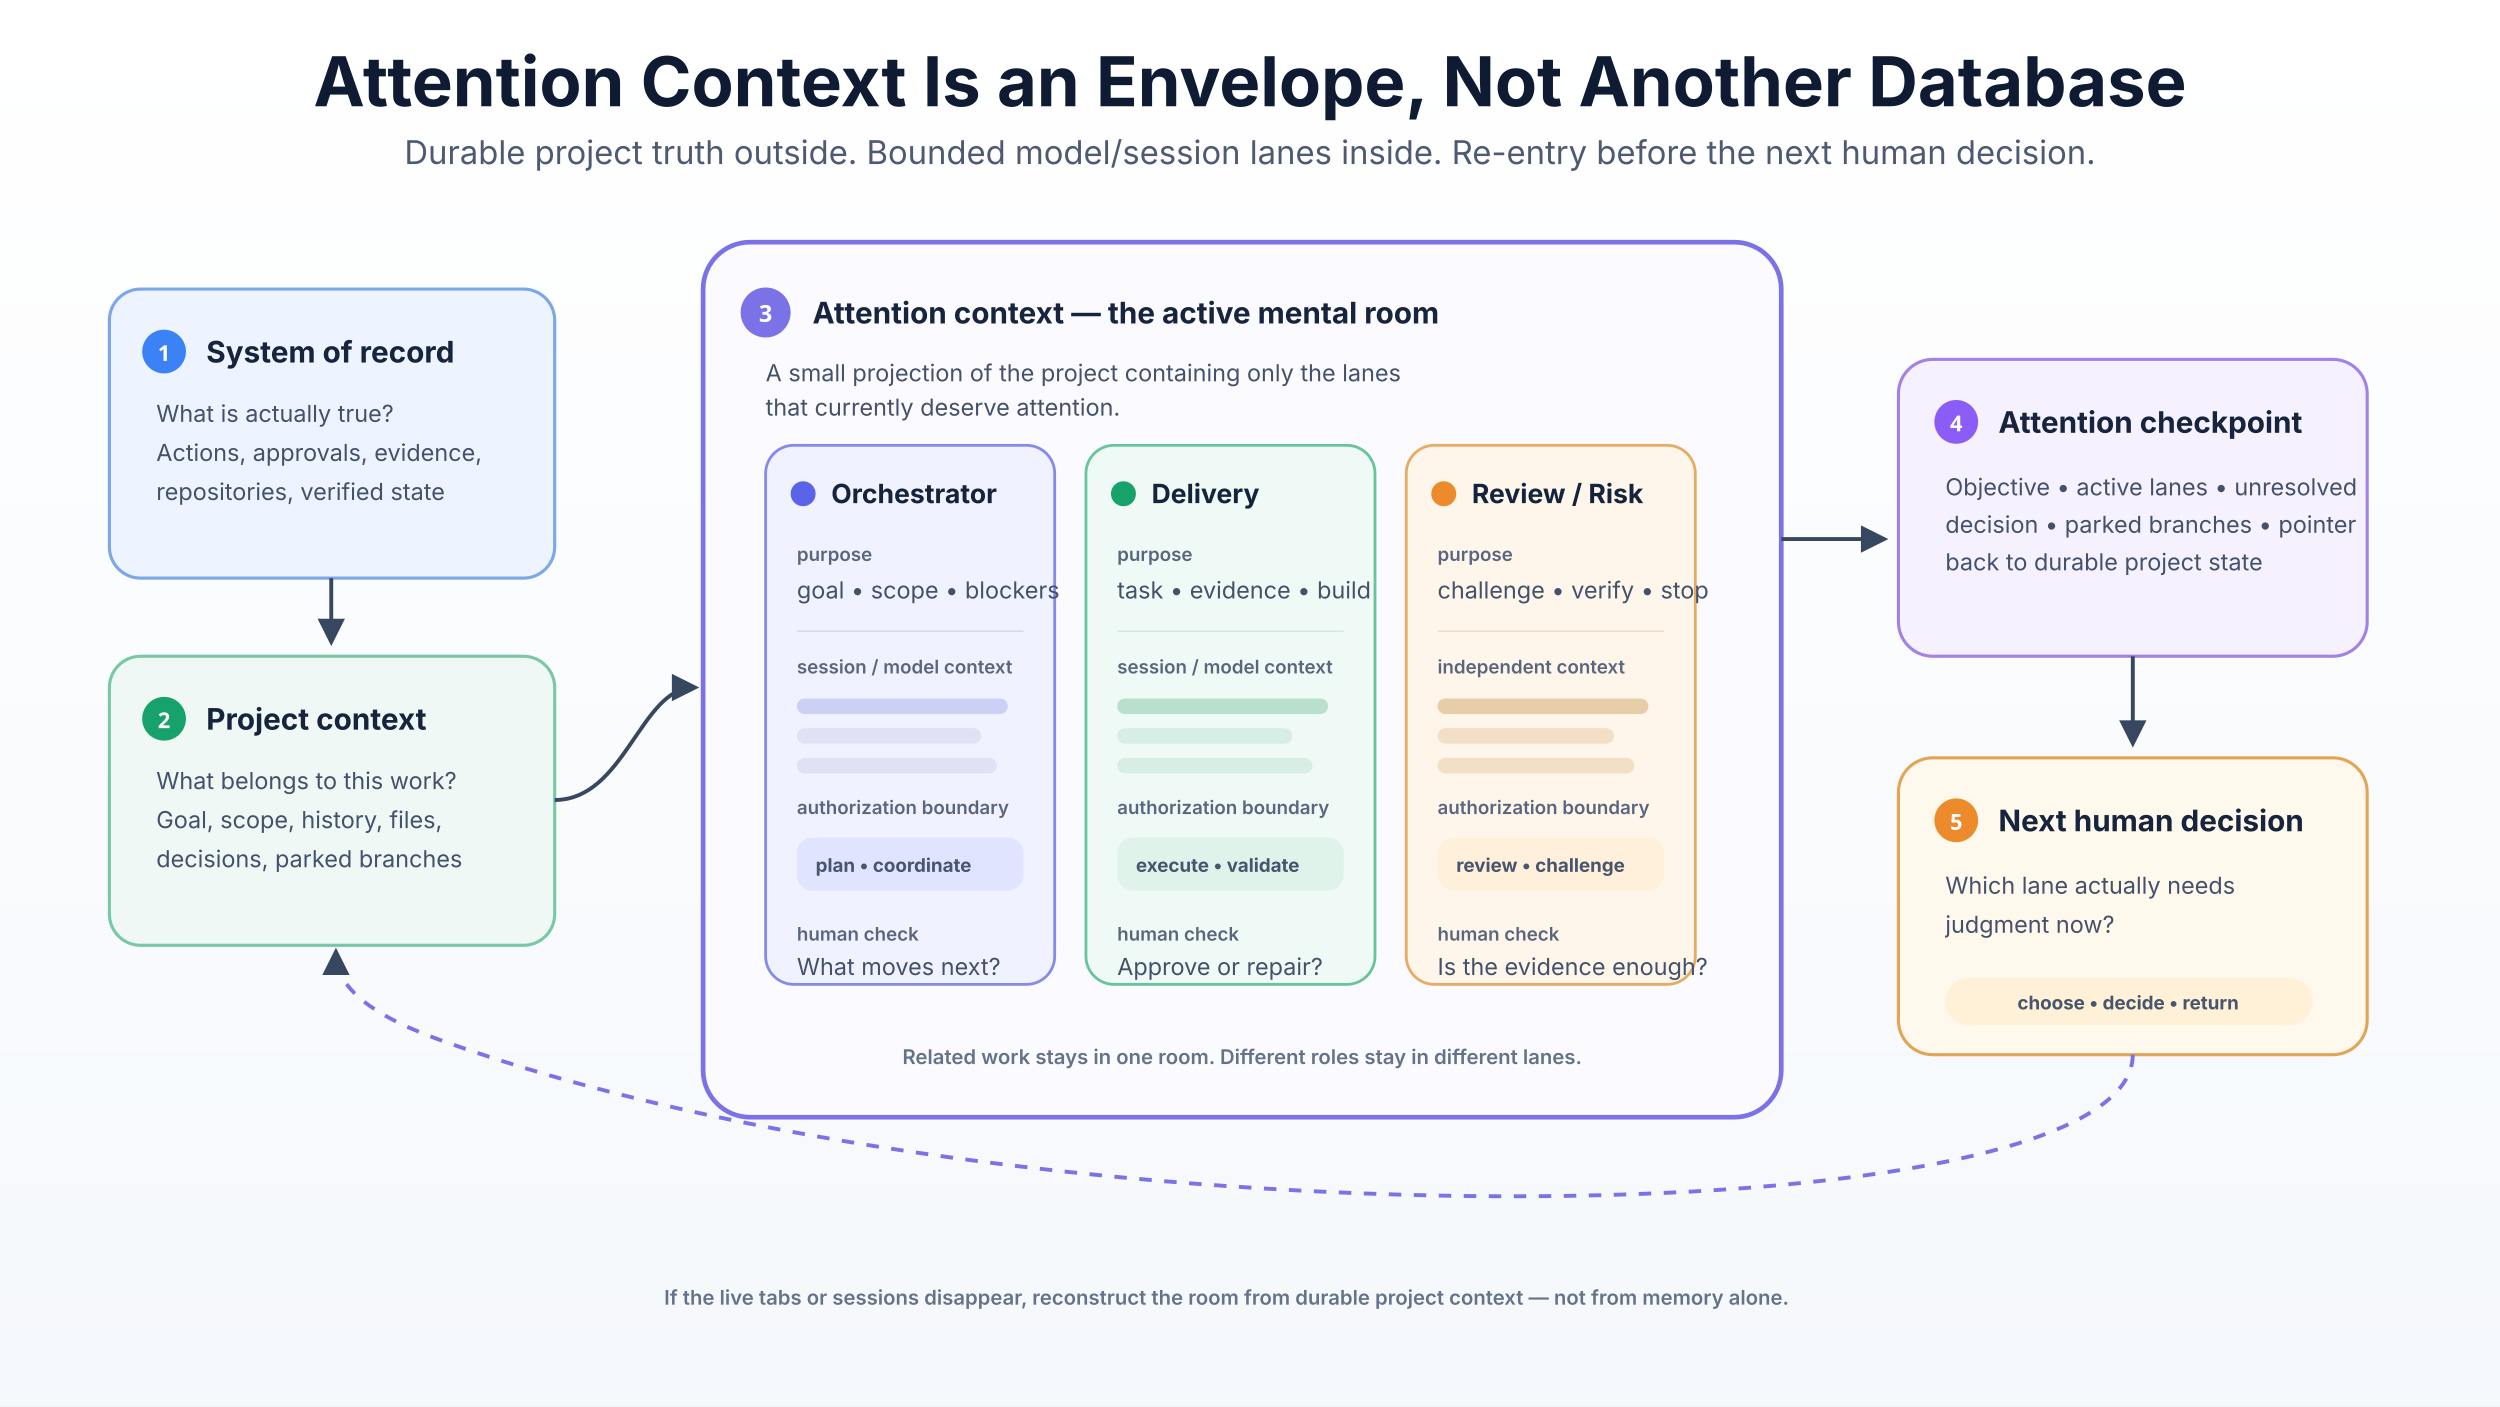
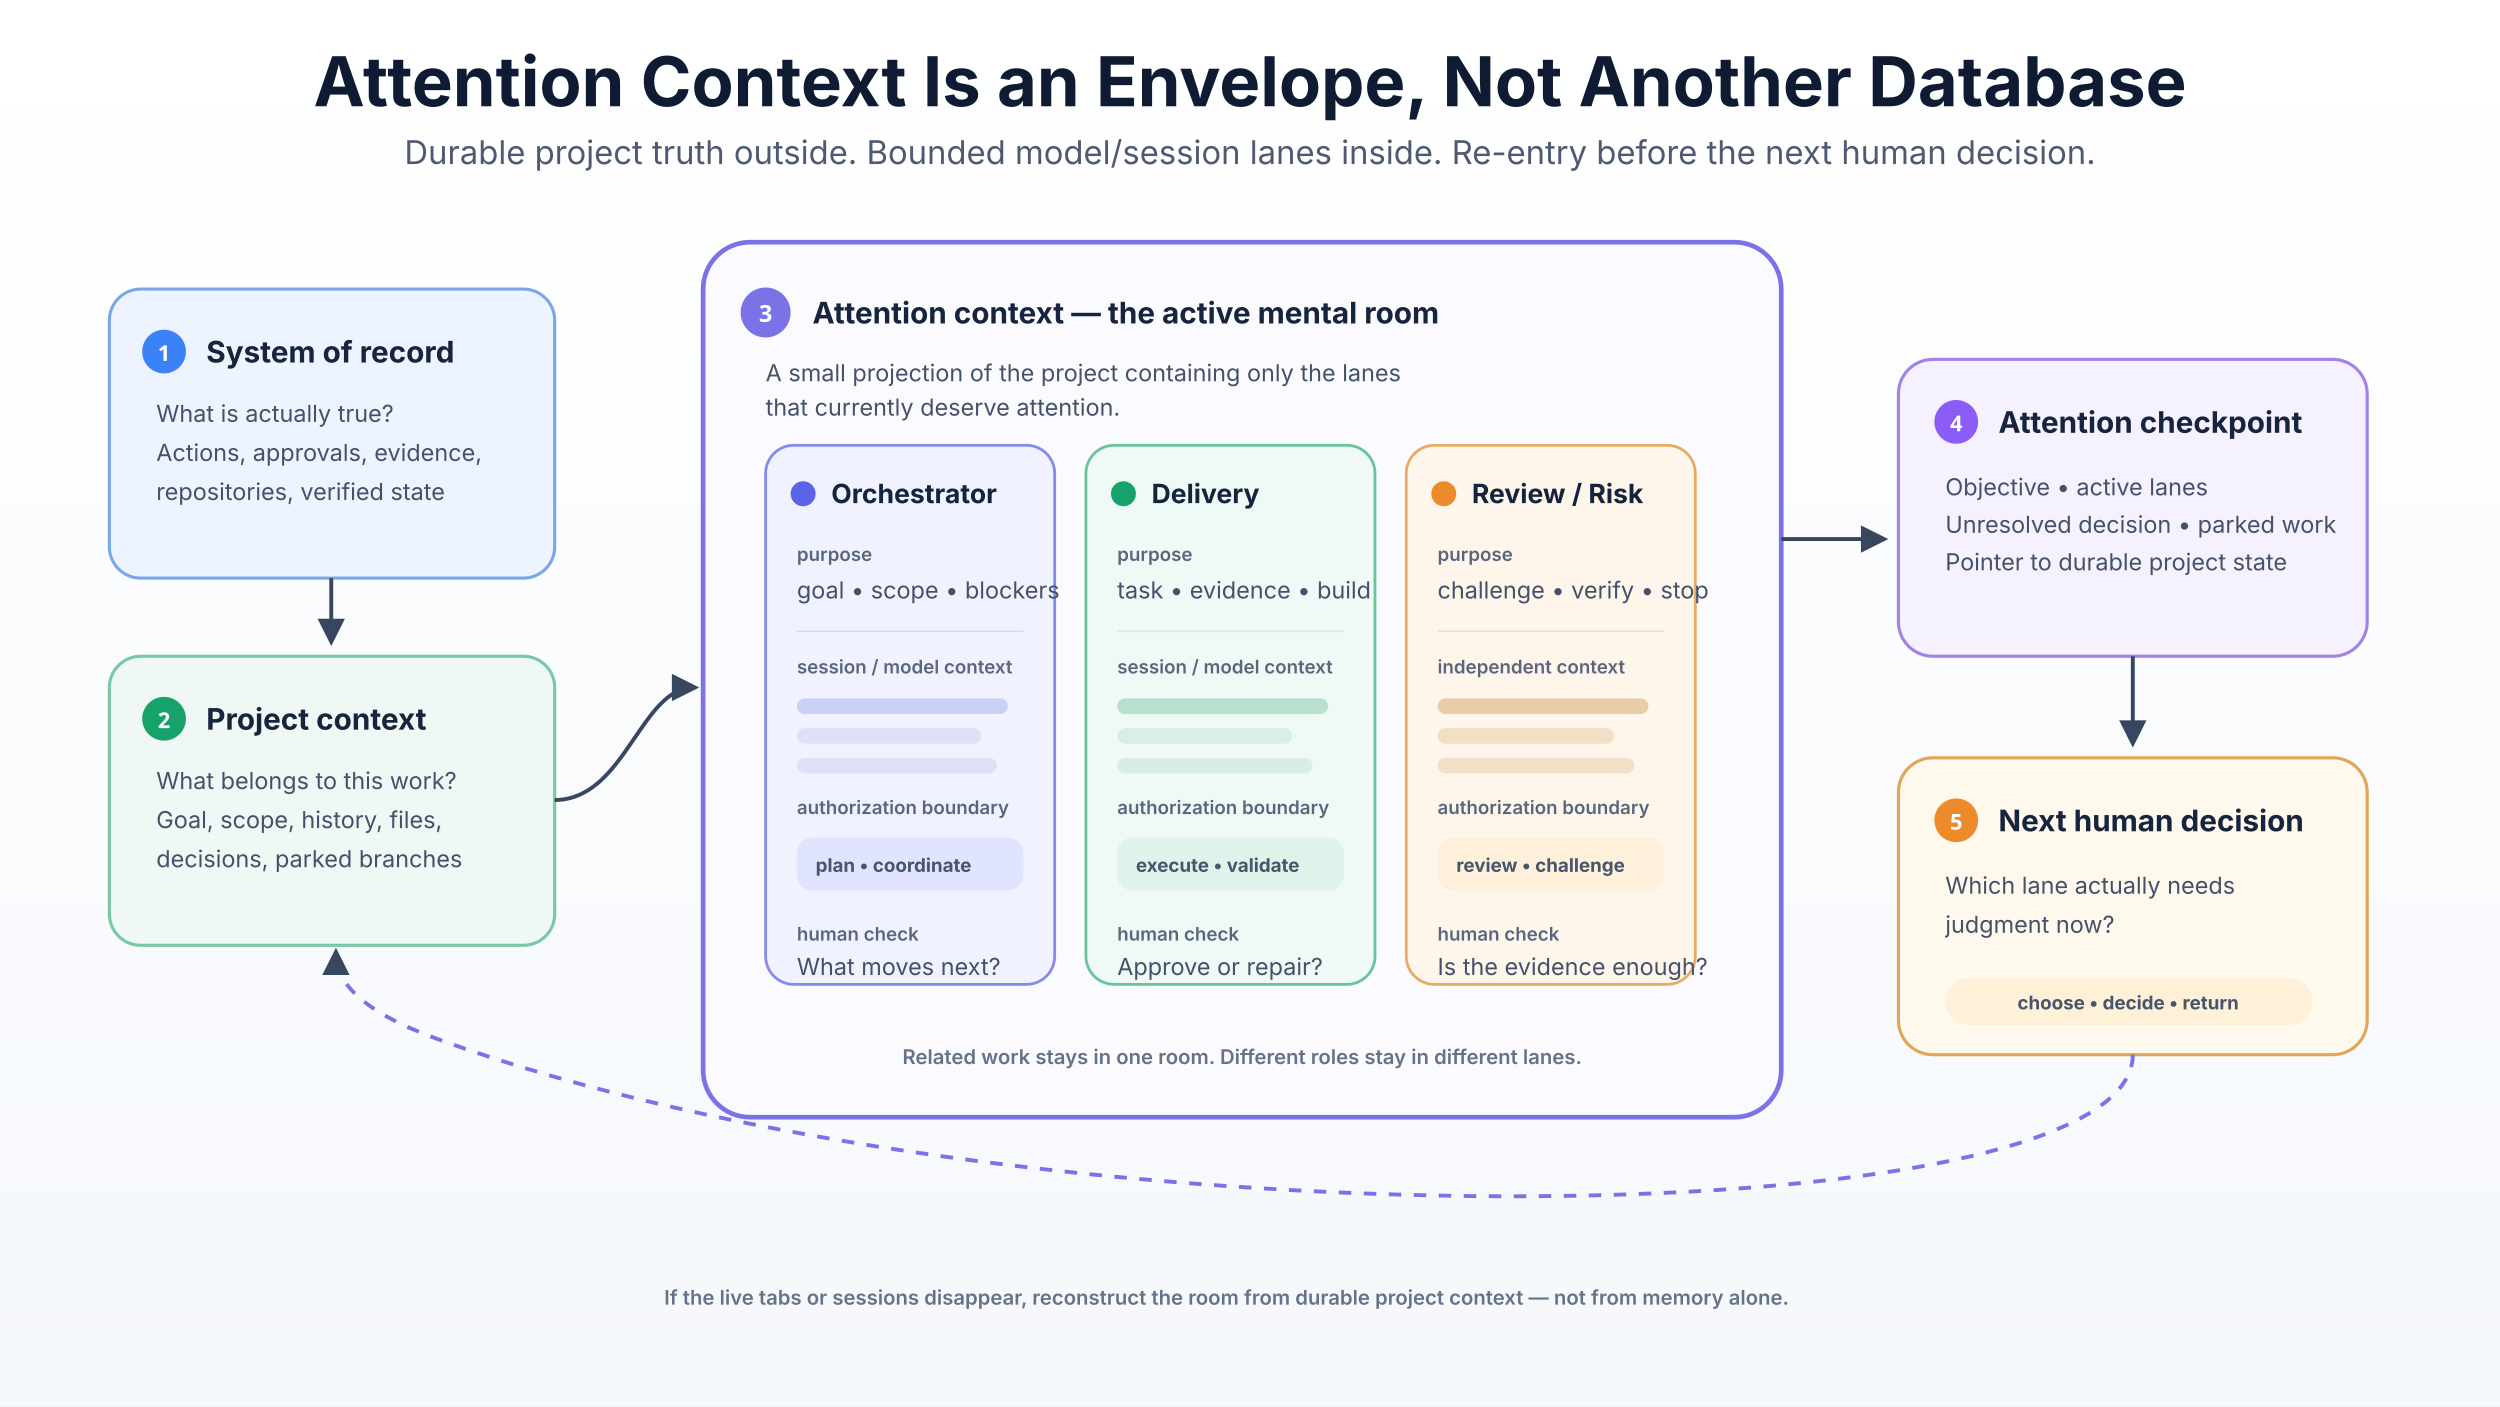
<svg xmlns="http://www.w3.org/2000/svg" width="1600" height="900" viewBox="0 0 1600 900" role="img" aria-labelledby="title desc">
  <defs>
    <linearGradient id="bg" x1="0" y1="0" x2="0" y2="1">
      <stop offset="0" stop-color="#ffffff" />
      <stop offset="1" stop-color="#f5f8fc" />
    </linearGradient>
    <marker id="arrow" viewBox="0 0 10 10" refX="8" refY="5" markerWidth="7" markerHeight="7" orient="auto">
      <path d="M0 0 L10 5 L0 10 Z" fill="#384760" />
    </marker>
    <style>
      .title{font:700 44px system-ui,-apple-system,BlinkMacSystemFont,"Segoe UI",sans-serif;fill:#0f1b33}.subtitle{font:400 21px system-ui,-apple-system,BlinkMacSystemFont,"Segoe UI",sans-serif;fill:#4d5a72}.boxTitle{font:700 19px system-ui,-apple-system,BlinkMacSystemFont,"Segoe UI",sans-serif;fill:#16243d}.body{font:400 15px system-ui,-apple-system,BlinkMacSystemFont,"Segoe UI",sans-serif;fill:#44516a}.small{font:600 13px system-ui,-apple-system,BlinkMacSystemFont,"Segoe UI",sans-serif;fill:#64728a}.laneTitle{font:700 17px system-ui,-apple-system,BlinkMacSystemFont,"Segoe UI",sans-serif;fill:#15243d}.mini{font:600 12px system-ui,-apple-system,BlinkMacSystemFont,"Segoe UI",sans-serif;fill:#59667e}.pill{font:700 12px system-ui,-apple-system,BlinkMacSystemFont,"Segoe UI",sans-serif;fill:#47556d}.flow{fill:none;stroke:#384760;stroke-width:2.5;marker-end:url(#arrow)}
    </style>
  </defs>
  <rect width="1600" height="900" fill="url(#bg)" />
  <text class="title" x="800" y="68" text-anchor="middle">Attention Context Is an Envelope, Not Another Database</text>
  <text class="subtitle" x="800" y="105" text-anchor="middle">Durable project truth outside. Bounded model/session lanes inside. Re-entry before the next human decision.</text>
  <rect x="70" y="185" width="285" height="185" rx="20" fill="#eef4ff" stroke="#7ba7e8" stroke-width="2" />
  <circle cx="105" cy="225" r="14" fill="#3b82f6" />
  <text x="105" y="231" text-anchor="middle" font-family="system-ui,sans-serif" font-size="14" font-weight="700" fill="#fff">1</text>
  <text class="boxTitle" x="132" y="232">System of record</text>
  <text class="body" x="100" y="270">
    <tspan x="100">What is actually true?</tspan>
    <tspan x="100" dy="25">Actions, approvals, evidence,</tspan>
    <tspan x="100" dy="25">repositories, verified state</tspan>
  </text>
  <rect x="70" y="420" width="285" height="185" rx="20" fill="#eff8f4" stroke="#79c8a5" stroke-width="2" />
  <circle cx="105" cy="460" r="14" fill="#18a26b" />
  <text x="105" y="466" text-anchor="middle" font-family="system-ui,sans-serif" font-size="14" font-weight="700" fill="#fff">2</text>
  <text class="boxTitle" x="132" y="467">Project context</text>
  <text class="body" x="100" y="505">
    <tspan x="100">What belongs to this work?</tspan>
    <tspan x="100" dy="25">Goal, scope, history, files,</tspan>
    <tspan x="100" dy="25">decisions, parked branches</tspan>
  </text>
  <path class="flow" d="M212 370 V410" />
  <rect x="450" y="155" width="690" height="560" rx="30" fill="#fbfbff" stroke="#7c72e8" stroke-width="3" />
  <circle cx="490" cy="200" r="16" fill="#7c72e8" />
  <text x="490" y="206" text-anchor="middle" font-family="system-ui,sans-serif" font-size="15" font-weight="700" fill="#fff">3</text>
  <text class="boxTitle" x="520" y="207">Attention context — the active mental room</text>
  <text class="body" x="490" y="244">
    <tspan x="490">A small projection of the project containing only the lanes</tspan>
    <tspan x="490" dy="22">that currently deserve attention.</tspan>
  </text>
  <g transform="translate(490 285)">
    <rect x="0" y="0" width="185" height="345" rx="18" fill="#f0f2ff" stroke="#858bea" stroke-width="1.8" />
    <circle cx="24" cy="31" r="8" fill="#5b64e8" />
    <text class="laneTitle" x="42" y="37">Orchestrator</text>
    <text class="mini" x="20" y="74">purpose</text>
    <text class="body" x="20" y="98">goal • scope • blockers</text>
    <line x1="20" y1="119" x2="165" y2="119" stroke="#d6dbeb" />
    <text class="mini" x="20" y="146">session / model context</text>
    <rect x="20" y="162" width="135" height="10" rx="5" fill="#cbd1f6" />
    <rect x="20" y="181" width="118" height="10" rx="5" fill="#dfe2f7" />
    <rect x="20" y="200" width="128" height="10" rx="5" fill="#dfe2f7" />
    <text class="mini" x="20" y="236">authorization boundary</text>
    <rect x="20" y="251" width="145" height="34" rx="10" fill="#e0e4ff" />
    <text class="pill" x="32" y="273">plan • coordinate</text>
    <text class="mini" x="20" y="317">human check</text>
    <text class="body" x="20" y="339">What moves next?</text>
    <rect x="205" y="0" width="185" height="345" rx="18" fill="#eff9f5" stroke="#68c49b" stroke-width="1.8" />
    <circle cx="229" cy="31" r="8" fill="#18a26b" />
    <text class="laneTitle" x="247" y="37">Delivery</text>
    <text class="mini" x="225" y="74">purpose</text>
    <text class="body" x="225" y="98">task • evidence • build</text>
    <line x1="225" y1="119" x2="370" y2="119" stroke="#d6e9e1" />
    <text class="mini" x="225" y="146">session / model context</text>
    <rect x="225" y="162" width="135" height="10" rx="5" fill="#b9dfcf" />
    <rect x="225" y="181" width="112" height="10" rx="5" fill="#d8eee5" />
    <rect x="225" y="200" width="125" height="10" rx="5" fill="#d8eee5" />
    <text class="mini" x="225" y="236">authorization boundary</text>
    <rect x="225" y="251" width="145" height="34" rx="10" fill="#dff3eb" />
    <text class="pill" x="237" y="273">execute • validate</text>
    <text class="mini" x="225" y="317">human check</text>
    <text class="body" x="225" y="339">Approve or repair?</text>
    <rect x="410" y="0" width="185" height="345" rx="18" fill="#fff6eb" stroke="#e8ab63" stroke-width="1.8" />
    <circle cx="434" cy="31" r="8" fill="#ed8b2c" />
    <text class="laneTitle" x="452" y="37">Review / Risk</text>
    <text class="mini" x="430" y="74">purpose</text>
    <text class="body" x="430" y="98">challenge • verify • stop</text>
    <line x1="430" y1="119" x2="575" y2="119" stroke="#eadfce" />
    <text class="mini" x="430" y="146">independent context</text>
    <rect x="430" y="162" width="135" height="10" rx="5" fill="#e8cda9" />
    <rect x="430" y="181" width="113" height="10" rx="5" fill="#f2dfc5" />
    <rect x="430" y="200" width="126" height="10" rx="5" fill="#f2dfc5" />
    <text class="mini" x="430" y="236">authorization boundary</text>
    <rect x="430" y="251" width="145" height="34" rx="10" fill="#fff0db" />
    <text class="pill" x="442" y="273">review • challenge</text>
    <text class="mini" x="430" y="317">human check</text>
    <text class="body" x="430" y="339">Is the evidence enough?</text>
  </g>
  <text class="small" x="795" y="681" text-anchor="middle">Related work stays in one room. Different roles stay in different lanes.</text>
  <path class="flow" d="M355 512 C400 512 410 440 444 440" />
  <rect x="1215" y="230" width="300" height="190" rx="22" fill="#f5f1ff" stroke="#a282e6" stroke-width="2" />
  <circle cx="1252" cy="270" r="14" fill="#8b5cf6" />
  <text x="1252" y="276" text-anchor="middle" font-family="system-ui,sans-serif" font-size="14" font-weight="700" fill="#fff">4</text>
  <text class="boxTitle" x="1279" y="277">Attention checkpoint</text>
  <text class="body" x="1245" y="317">
-     <tspan x="1245">Objective • active lanes • unresolved</tspan>
-     <tspan x="1245" dy="24">decision • parked branches • pointer</tspan>
-     <tspan x="1245" dy="24">back to durable project state</tspan>
+     <tspan x="1245">Objective • active lanes</tspan>
+     <tspan x="1245" dy="24">Unresolved decision • parked work</tspan>
+     <tspan x="1245" dy="24">Pointer to durable project state</tspan>
  </text>
  <rect x="1215" y="485" width="300" height="190" rx="22" fill="#fff8ed" stroke="#e2a557" stroke-width="2" />
  <circle cx="1252" cy="525" r="14" fill="#ed8b2c" />
  <text x="1252" y="531" text-anchor="middle" font-family="system-ui,sans-serif" font-size="14" font-weight="700" fill="#fff">5</text>
  <text class="boxTitle" x="1279" y="532">Next human decision</text>
  <text class="body" x="1245" y="572">
    <tspan x="1245">Which lane actually needs</tspan>
    <tspan x="1245" dy="25">judgment now?</tspan>
  </text>
  <rect x="1245" y="626" width="235" height="30" rx="15" fill="#fff0d8" />
  <text class="pill" x="1362" y="646" text-anchor="middle">choose • decide • return</text>
  <path class="flow" d="M1140 345 H1205" />
  <path class="flow" d="M1365 420 V475" />
  <path d="M1365 675 C1365 795 650 800 280 665 C225 645 215 625 215 610" fill="none" stroke="#7c72e8" stroke-width="2.5" stroke-dasharray="8 8" marker-end="url(#arrow)" />
  <text class="small" x="785" y="835" text-anchor="middle">If the live tabs or sessions disappear, reconstruct the room from durable project context — not from memory alone.</text>
</svg>
